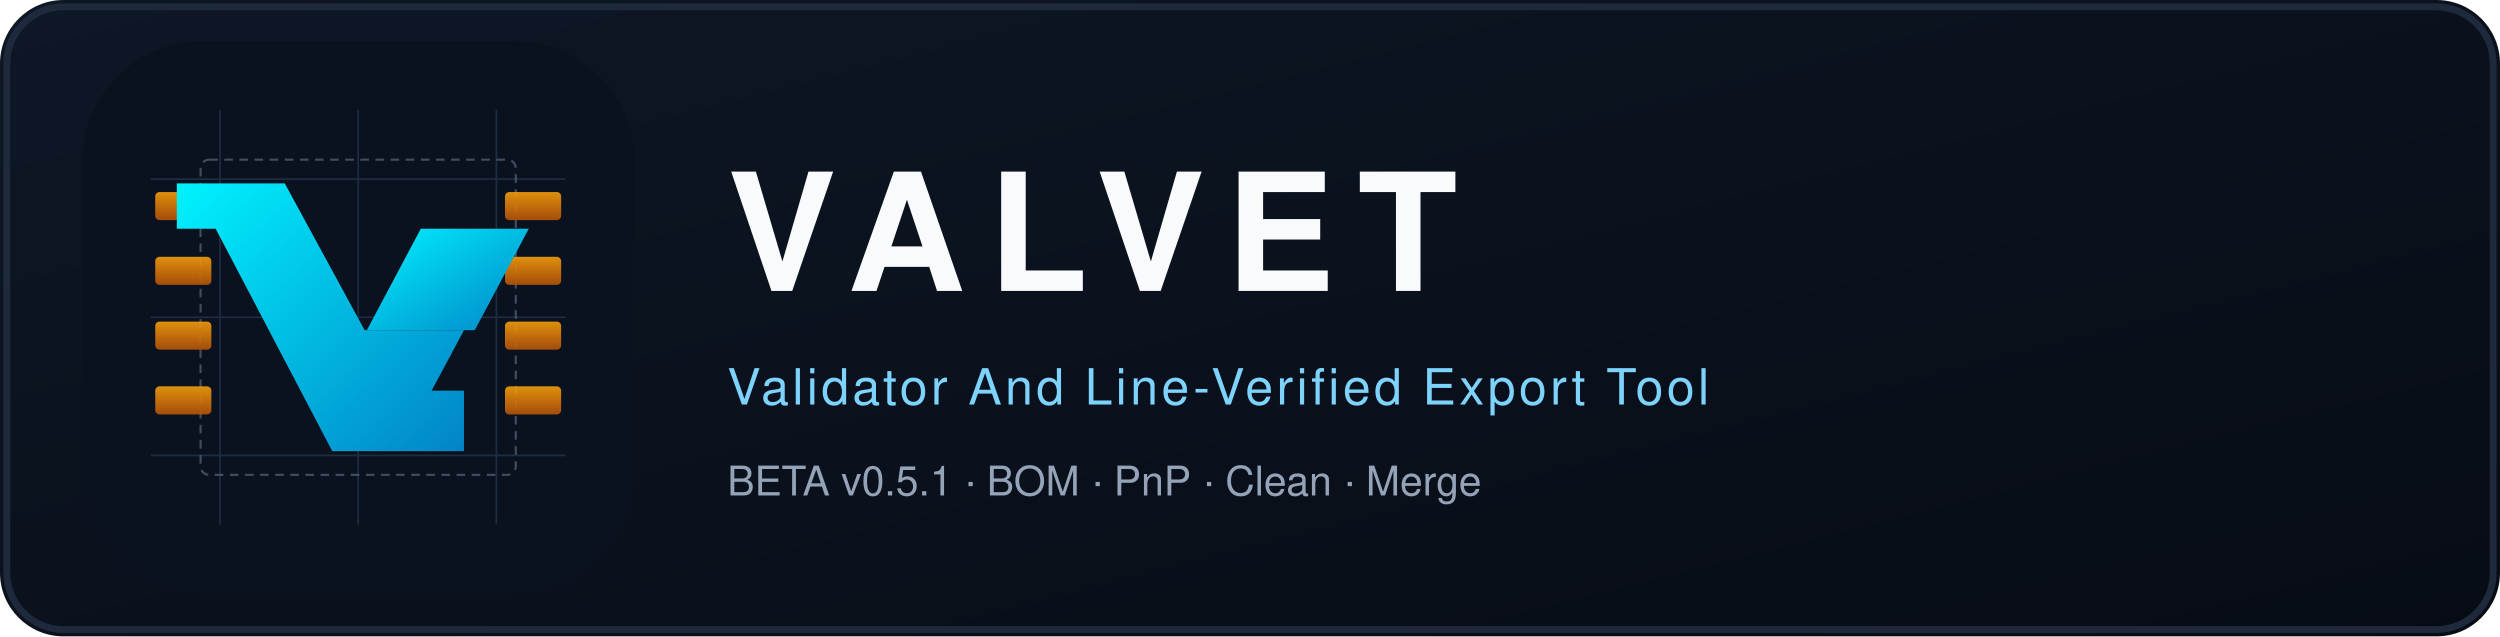
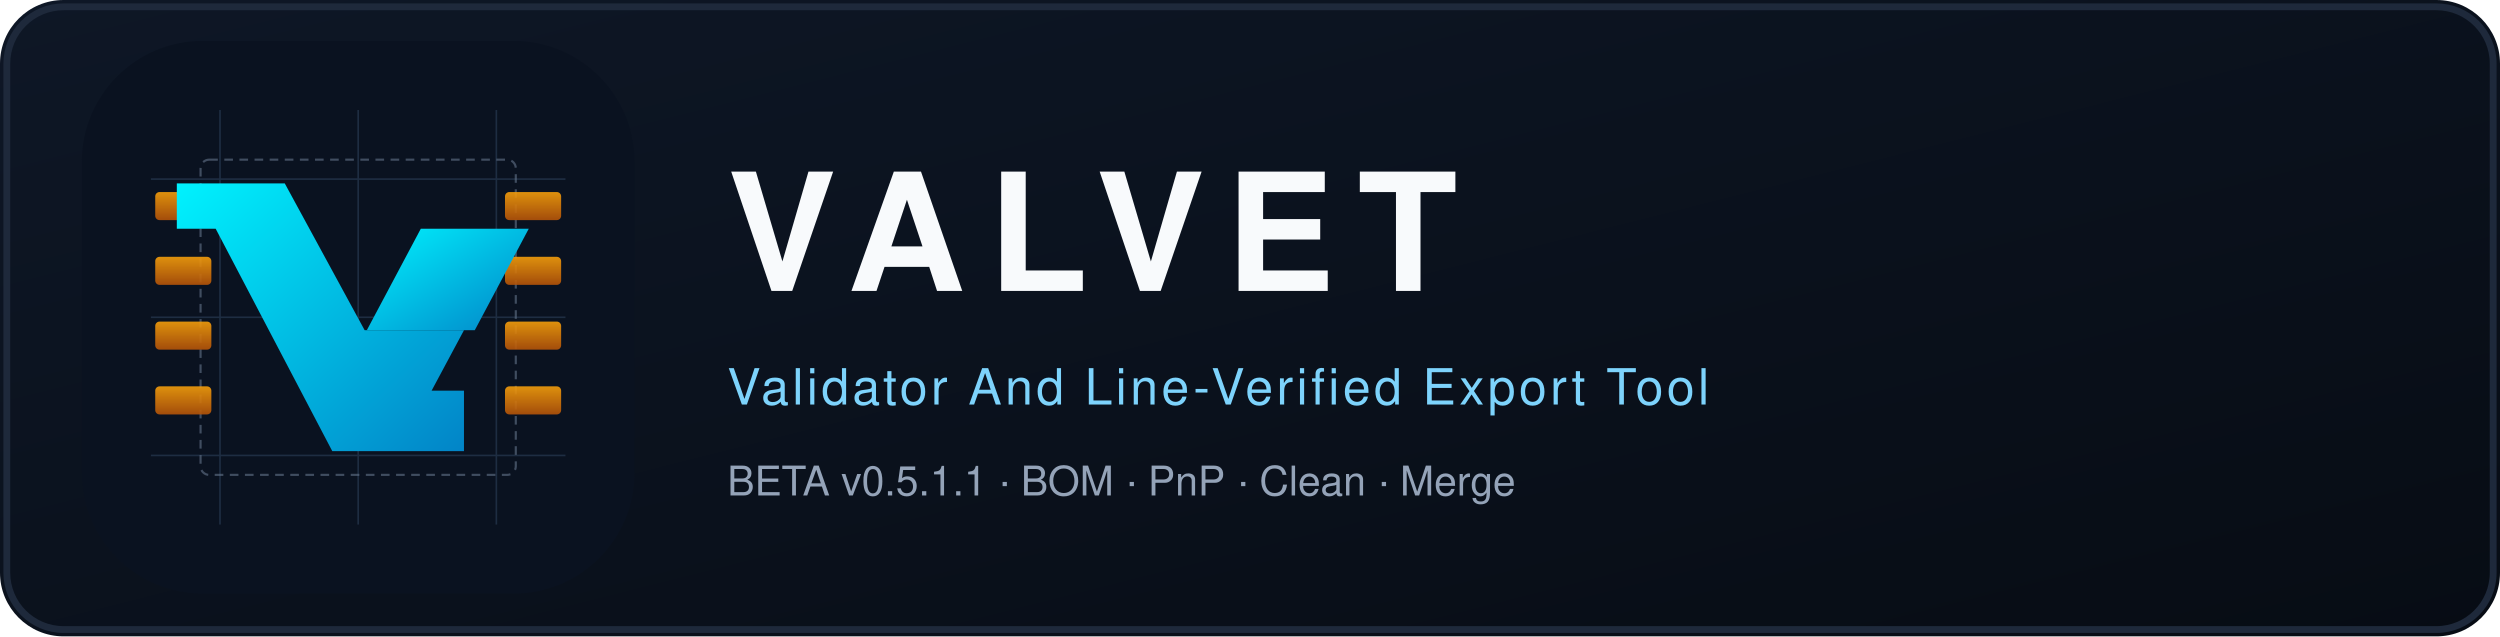
<svg xmlns="http://www.w3.org/2000/svg" viewBox="0 0 1100 280" role="img" aria-label="VALVET">
  <defs>
    <linearGradient id="bg" x1="0%" y1="0%" x2="100%" y2="100%">
      <stop offset="0%" stop-color="#0e1726" />
      <stop offset="100%" stop-color="#070c14" />
    </linearGradient>
    <linearGradient id="pad" x1="0%" y1="0%" x2="0%" y2="100%">
      <stop offset="0%" stop-color="#f59e0b" />
      <stop offset="100%" stop-color="#b45309" />
    </linearGradient>
    <linearGradient id="cyan" x1="0%" y1="0%" x2="100%" y2="100%">
      <stop offset="0%" stop-color="#00f2fe" />
      <stop offset="100%" stop-color="#0284c7" />
    </linearGradient>
  </defs>
  <rect width="1100" height="280" rx="28" fill="url(#bg)" />
  <rect x="3" y="3" width="1094" height="274" rx="25" fill="none" stroke="#1e293b" stroke-width="3" />
  <g transform="translate(36,18) scale(0.475)">
    <rect width="512" height="512" rx="112" fill="#0a1220" />
    <g stroke="#1e2d42" stroke-width="1.5">
      <line x1="64" y1="128" x2="448" y2="128" />
      <line x1="64" y1="256" x2="448" y2="256" />
      <line x1="64" y1="384" x2="448" y2="384" />
      <line x1="128" y1="64" x2="128" y2="448" />
      <line x1="256" y1="64" x2="256" y2="448" />
      <line x1="384" y1="64" x2="384" y2="448" />
    </g>
    <rect x="110" y="110" width="292" height="292" rx="8" fill="none" stroke="#64748b" stroke-width="2" stroke-dasharray="8 6" opacity="0.6" />
    <g fill="url(#pad)" opacity="0.9">
      <rect x="68" y="140" width="52" height="26" rx="4" />
      <rect x="68" y="200" width="52" height="26" rx="4" />
      <rect x="68" y="260" width="52" height="26" rx="4" />
      <rect x="68" y="320" width="52" height="26" rx="4" />
      <rect x="392" y="140" width="52" height="26" rx="4" />
      <rect x="392" y="200" width="52" height="26" rx="4" />
      <rect x="392" y="260" width="52" height="26" rx="4" />
      <rect x="392" y="320" width="52" height="26" rx="4" />
    </g>
    <g fill="url(#cyan)">
      <path d="M 88 132 H 188 L 262 268 H 354 L 324 324 H 354 V 380 H 232 L 124 174 H 88 Z" />
      <path d="M 314 174 H 414 L 364 268 H 264 Z" />
    </g>
  </g>
  <text x="320" y="128" fill="#f8fafc" font-family="Segoe UI, Helvetica, Arial, sans-serif" font-size="72" font-weight="800" letter-spacing="10">VALVET</text>
  <text x="320" y="178" fill="#7dd3fc" font-family="Segoe UI, Helvetica, Arial, sans-serif" font-size="22" letter-spacing="1.5">Validator And Line-Verified Export Tool</text>
-   <text x="320" y="218" fill="#94a3b8" font-family="Segoe UI, Helvetica, Arial, sans-serif" font-size="18">BETA v0.5.1 · BOM · PnP · Clean · Merge</text>
+   <text x="320" y="218" fill="#94a3b8" font-family="Segoe UI, Helvetica, Arial, sans-serif" font-size="18">BETA v0.5.1.1 · BOM · PnP · Clean · Merge</text>
</svg>
